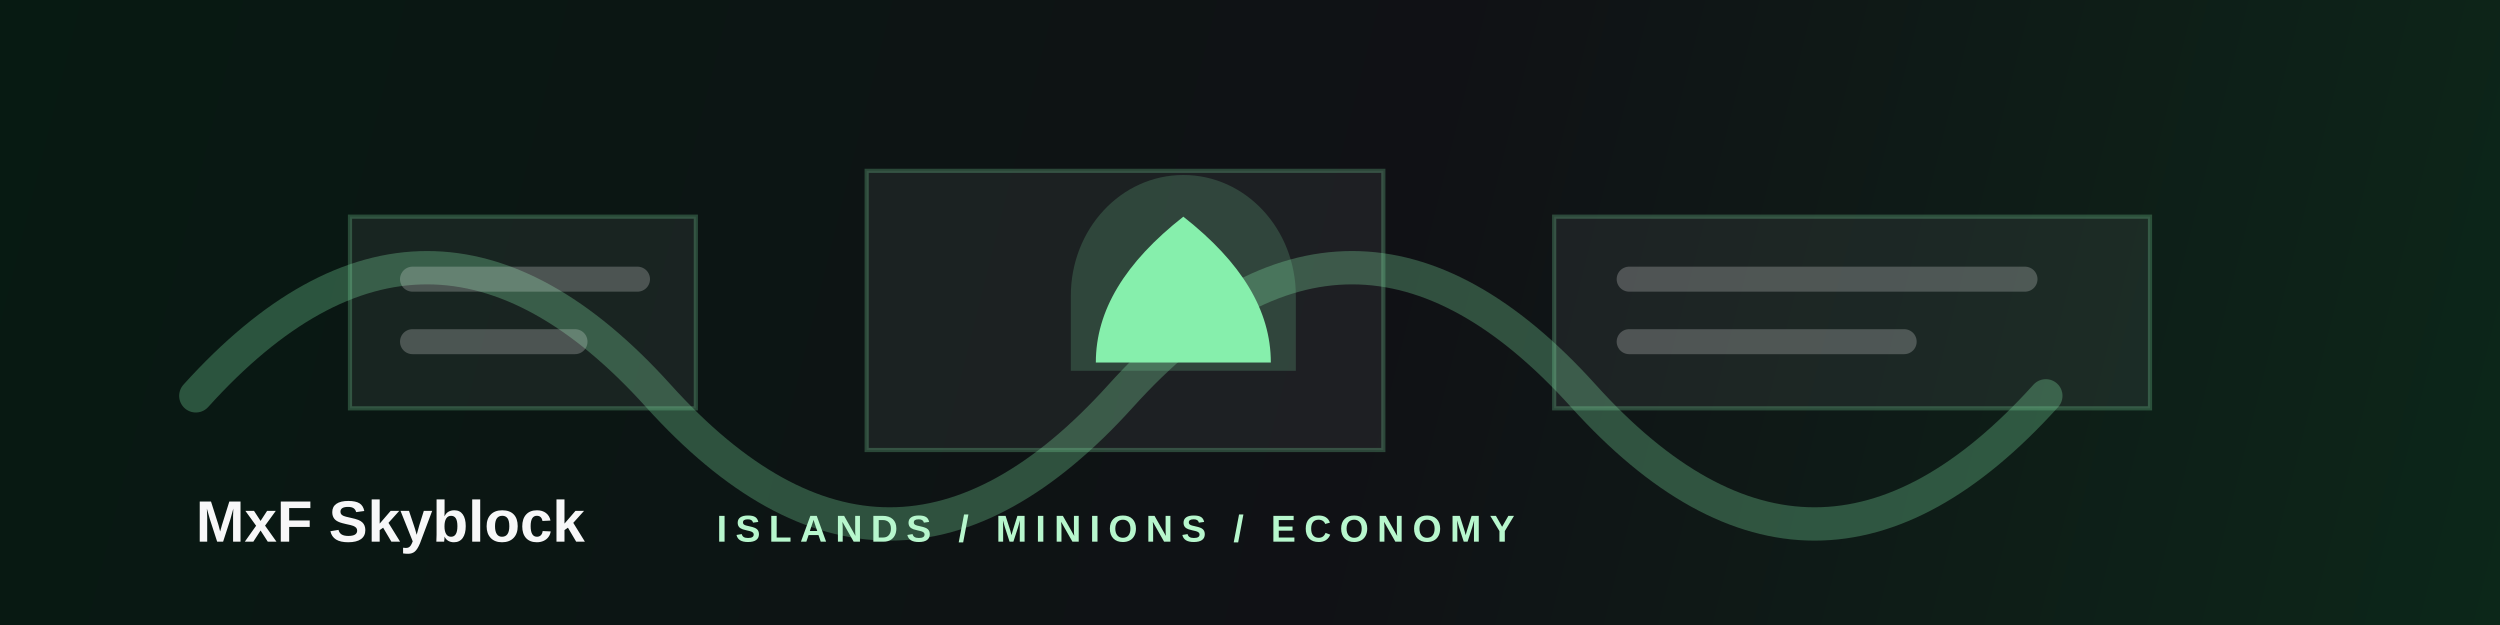
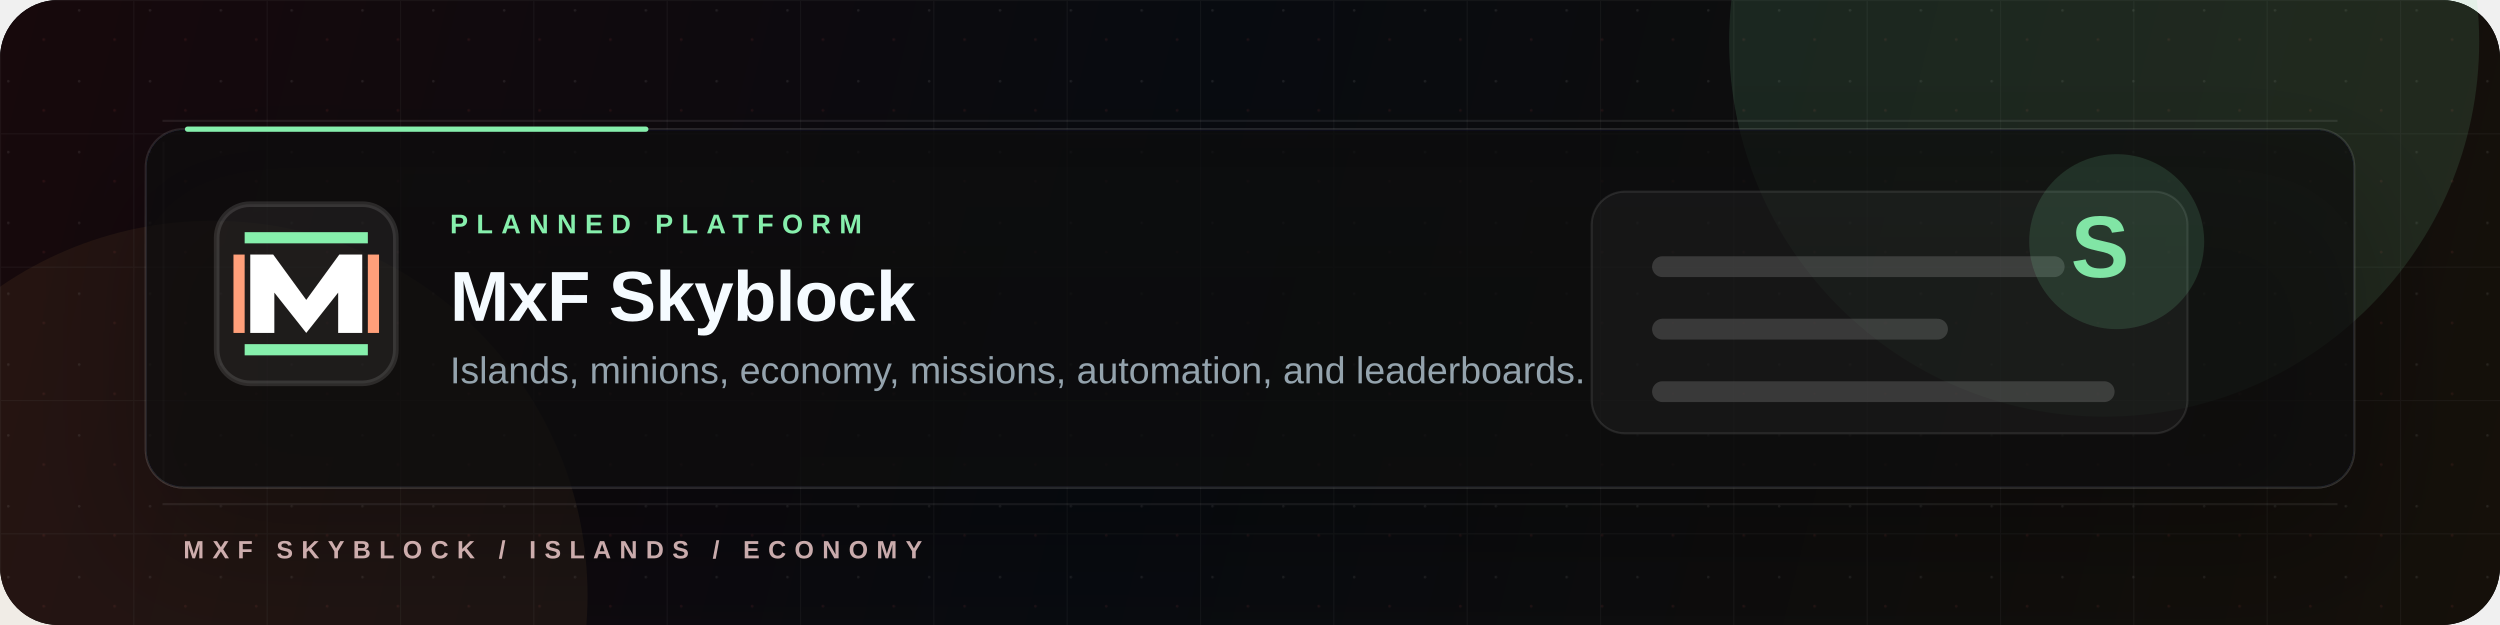
<svg xmlns="http://www.w3.org/2000/svg" width="1200" height="300" viewBox="0 0 1200 300" fill="none">
-   <rect width="1200" height="300" rx="28" fill="#09090B" />
-   <path d="M0 0h1200v300H0z" fill="url(#bg)" />
-   <path d="M94 190c74-82 148-82 222 0 74 82 148 82 222 0 74-82 148-82 222 0 74 82 148 82 222 0" stroke="#86EFAC" stroke-opacity=".28" stroke-width="16" stroke-linecap="round" />
-   <path d="M168 104h166v92H168zM416 82h248v134H416zM746 104h286v92H746z" fill="#fff" fill-opacity=".06" stroke="#86EFAC" stroke-opacity=".24" stroke-width="2" />
-   <path d="M514 142c0-32 24-58 54-58s54 26 54 58v36H514v-36Z" fill="#86EFAC" fill-opacity=".18" />
-   <path d="M568 104c28 22 42 45 42 70h-84c0-25 14-48 42-70Z" fill="#86EFAC" />
-   <path d="M198 134h108M198 164h78M782 134h190M782 164h132" stroke="#fff" stroke-opacity=".22" stroke-width="12" stroke-linecap="round" />
-   <text x="94" y="260" fill="#F7F7F8" font-family="Arial, sans-serif" font-size="28" font-weight="800">MxF Skyblock</text>
-   <text x="344" y="260" fill="#B7F7CD" font-family="Arial, sans-serif" font-size="18" font-weight="700" letter-spacing="4">ISLANDS / MINIONS / ECONOMY</text>
+   <rect width="1200" height="300" rx="28" fill="#05070A" />
+   <rect width="1200" height="300" rx="28" fill="url(#mesh)" />
+   <rect width="1200" height="300" rx="28" fill="url(#grid)" opacity=".72" />
+   <rect width="1200" height="300" rx="28" fill="url(#noise)" opacity=".65" />
+   <circle cx="1010" cy="20" r="180" fill="#86EFAC" opacity=".12" />
+   <circle cx="102" cy="286" r="180" fill="#F7B955" opacity=".07" />
+   <path d="M78 58H1122" stroke="#FFFFFF" stroke-opacity=".08" />
+   <path d="M78 242H1122" stroke="#FFFFFF" stroke-opacity=".08" />
+   <rect x="70" y="62" width="1060" height="172" rx="18" fill="#0B0E13" fill-opacity=".70" stroke="#FFFFFF" stroke-opacity=".10" filter="url(#softShadow)" />
+   <path d="M90 62h220" stroke="#86EFAC" stroke-width="2.5" stroke-linecap="round" />
+   <path d="M78 150h1" stroke="url(#sheen)" stroke-width="164" />
+   <g transform="translate(104 98) scale(2.6875)">
+     <rect width="32" height="32" rx="6" fill="#FFFFFF" fill-opacity=".055" stroke="#FFFFFF" stroke-opacity=".12" />
+     <path d="M6 23V9h4.1L16 17.1 21.9 9H26v14h-4.3v-7.2L16 23l-5.7-7.2V23H6Z" fill="#FFFFFF" />
+     <path d="M5 5h22v2H5V5Zm0 20h22v2H5v-2Z" fill="#86EFAC" />
+     <path d="M3 9h2v14H3V9Zm24 0h2v14h-2V9Z" fill="#FF9F7A" />
+   </g>
+   <text x="216" y="112" fill="#86EFAC" font-family="Arial, sans-serif" font-size="13" font-weight="700" letter-spacing="4">PLANNED PLATFORM</text>
+   <text x="216" y="154" fill="#F5FBFF" font-family="Arial, sans-serif" font-size="34" font-weight="700" letter-spacing="-.3">MxF Skyblock</text>
+   <text x="216" y="184" fill="#94A3AD" font-family="Arial, sans-serif" font-size="18" font-weight="500">Islands, minions, economy, missions, automation, and leaderboards.</text>
+   <g opacity=".95">
+     <rect x="764" y="92" width="286" height="116" rx="16" fill="#FFFFFF" fill-opacity=".04" stroke="#FFFFFF" stroke-opacity=".10" />
+     <path d="M798 128h188M798 158h132M798 188h212" stroke="#FFFFFF" stroke-opacity=".16" stroke-width="10" stroke-linecap="round" />
+     <circle cx="1016" cy="116" r="42" fill="#86EFAC" opacity=".14" />
+     <text x="994" y="133" fill="#86EFAC" font-family="Arial, sans-serif" font-size="42" font-weight="800">S</text>
+   </g>
+   <text x="88" y="268" fill="#FFD8D8" fill-opacity=".78" font-family="Arial, sans-serif" font-size="12" font-weight="700" letter-spacing="4">MXF SKYBLOCK / ISLANDS / ECONOMY</text>
  <defs>
-     <linearGradient id="bg" x1="0" y1="0" x2="1200" y2="300" gradientUnits="userSpaceOnUse">
-       <stop stop-color="#071A12" />
-       <stop offset=".55" stop-color="#101115" />
-       <stop offset="1" stop-color="#0C2719" />
+     <linearGradient id="mesh" x1="0" y1="0" x2="1200" y2="300" gradientUnits="userSpaceOnUse">
+       <stop stop-color="#17090C" />
+       <stop offset=".46" stop-color="#080B10" />
+       <stop offset="1" stop-color="#15100A" />
    </linearGradient>
+     <linearGradient id="sheen" x1="0" y1="0" x2="1200" y2="0" gradientUnits="userSpaceOnUse">
+       <stop stop-color="#FFFFFF" stop-opacity="0" />
+       <stop offset=".52" stop-color="#FFFFFF" stop-opacity=".12" />
+       <stop offset="1" stop-color="#FFFFFF" stop-opacity="0" />
+     </linearGradient>
+     <filter id="softShadow" x="-20%" y="-40%" width="140%" height="180%" color-interpolation-filters="sRGB">
+       <feDropShadow dx="0" dy="28" stdDeviation="32" flood-color="#000000" flood-opacity=".38" />
+     </filter>
+     <pattern id="grid" width="64" height="64" patternUnits="userSpaceOnUse">
+       <path d="M64 0H0V64" fill="none" stroke="#FFFFFF" stroke-opacity=".055" stroke-width="1" />
+     </pattern>
+     <pattern id="noise" width="34" height="34" patternUnits="userSpaceOnUse">
+       <circle cx="4" cy="5" r=".65" fill="#FFFFFF" opacity=".12" />
+       <circle cx="21" cy="19" r=".7" fill="#FF6262" opacity=".12" />
+     </pattern>
  </defs>
</svg>
